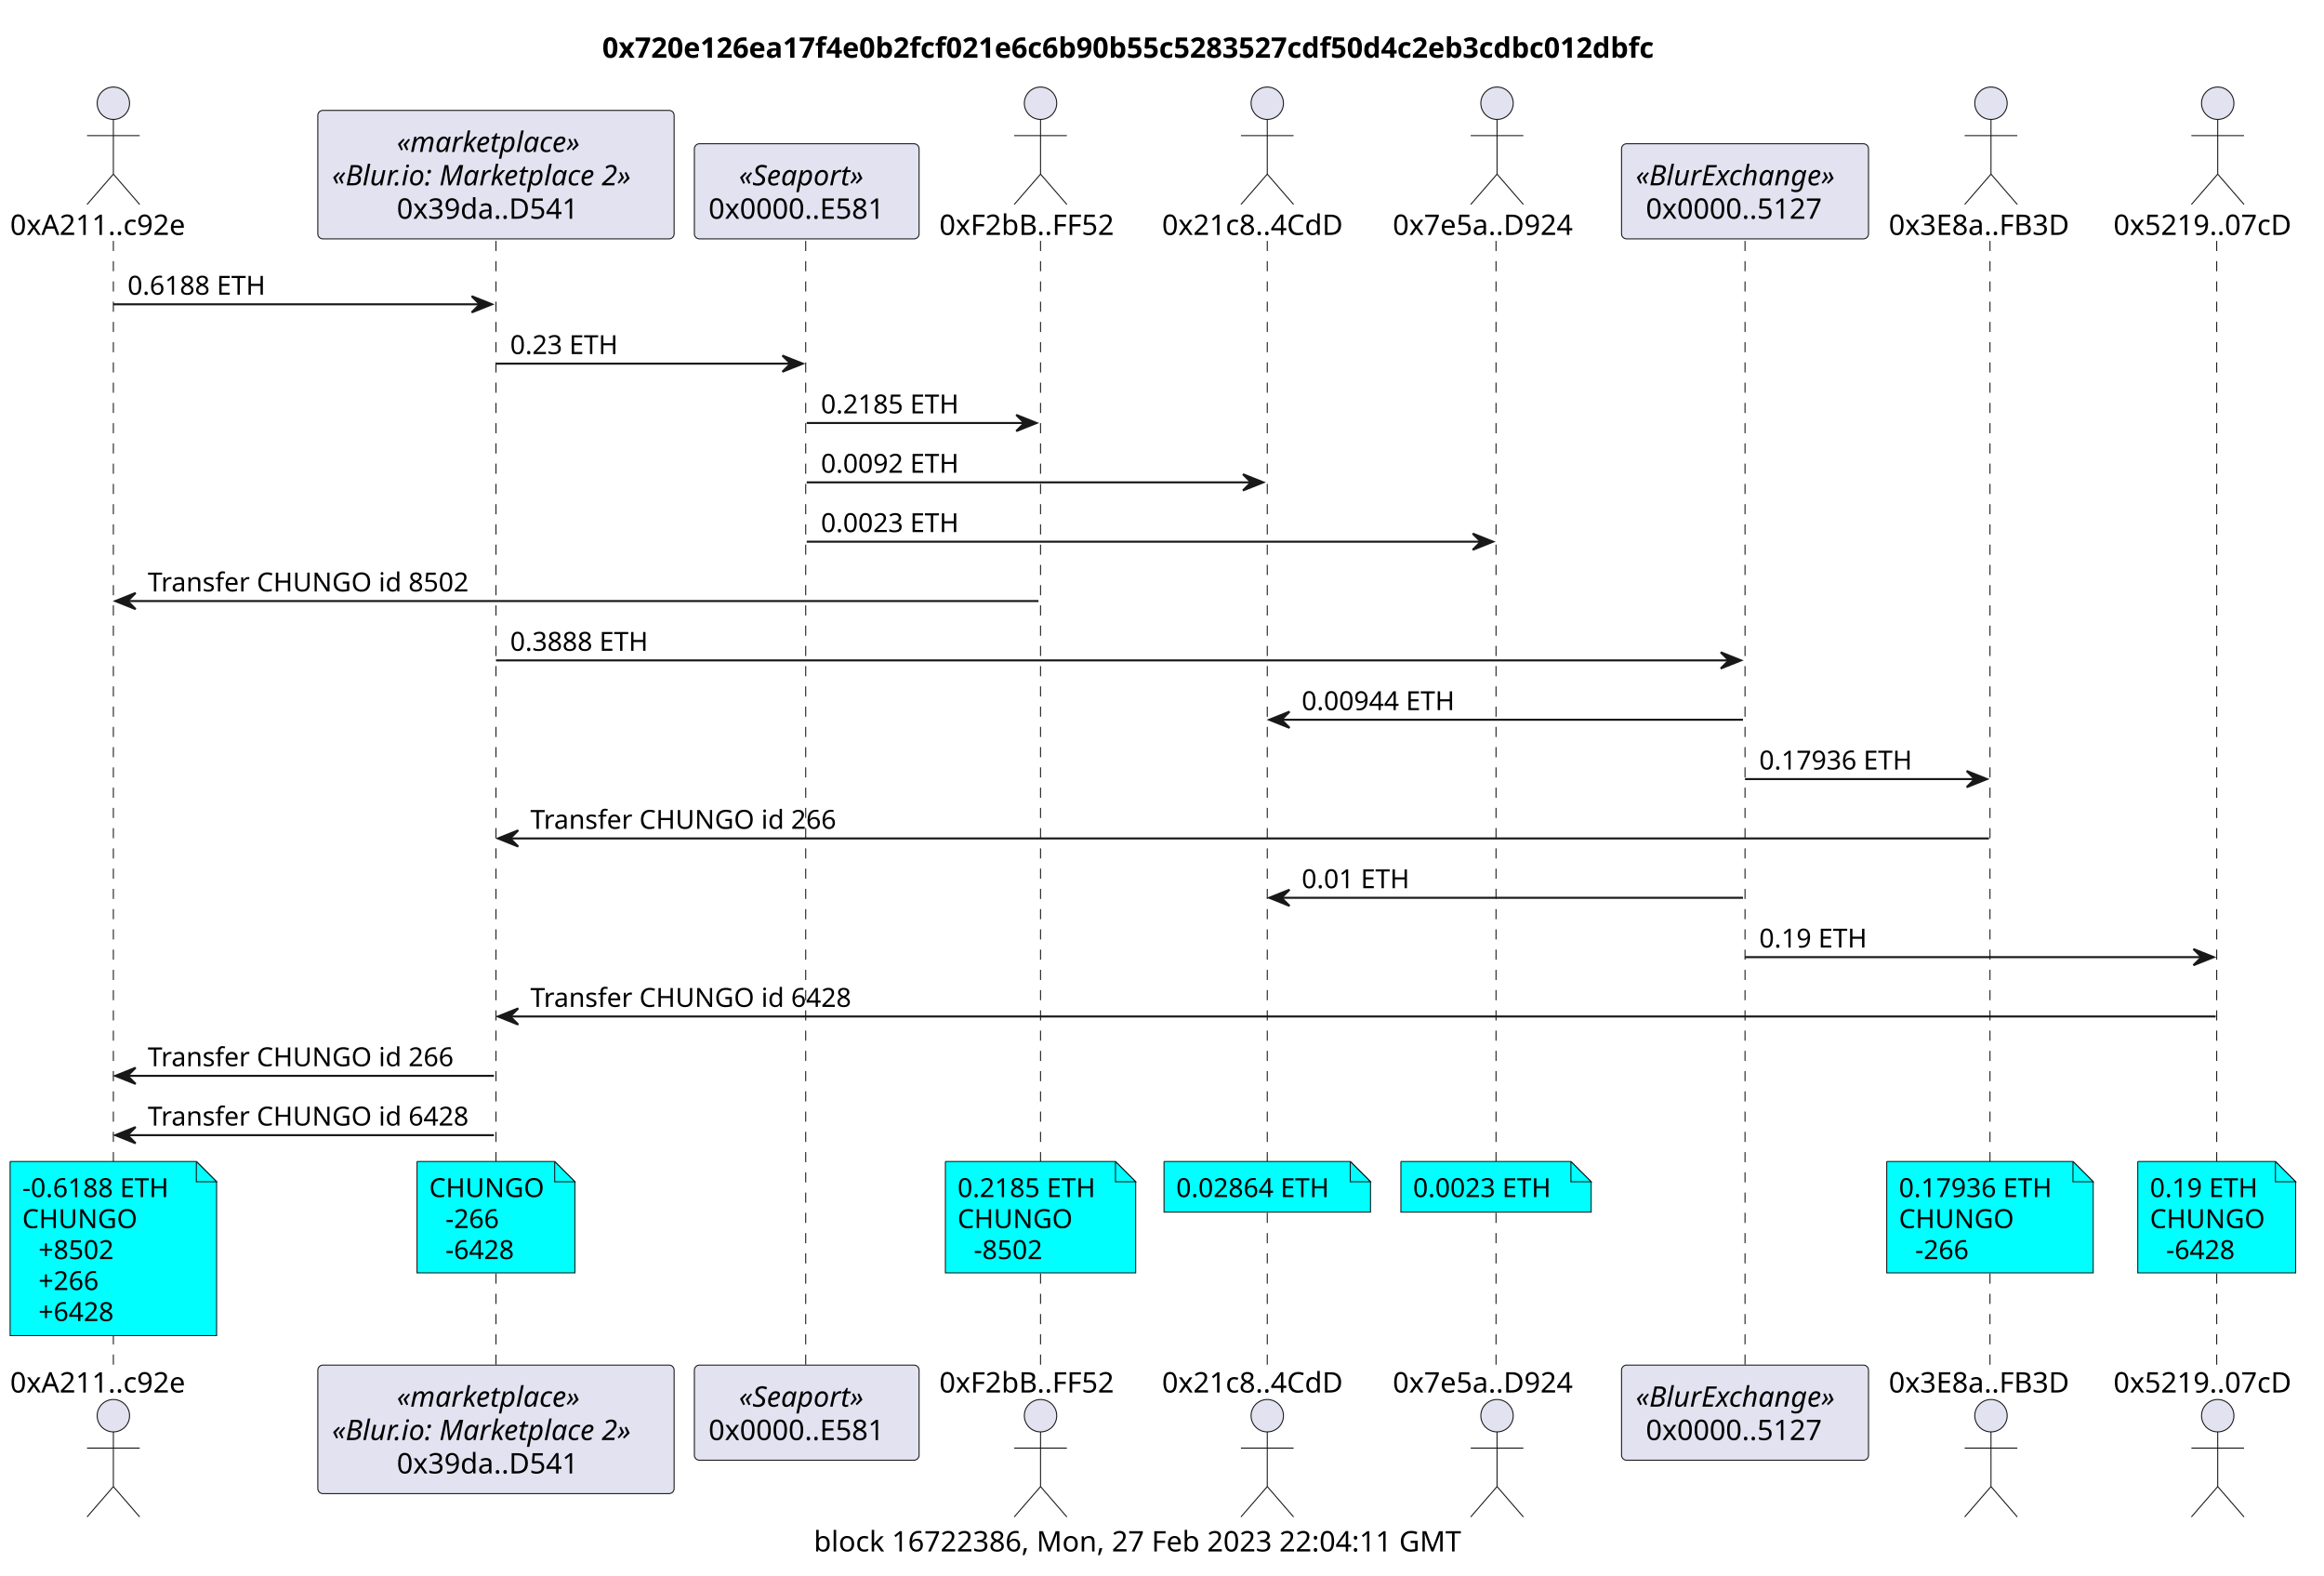
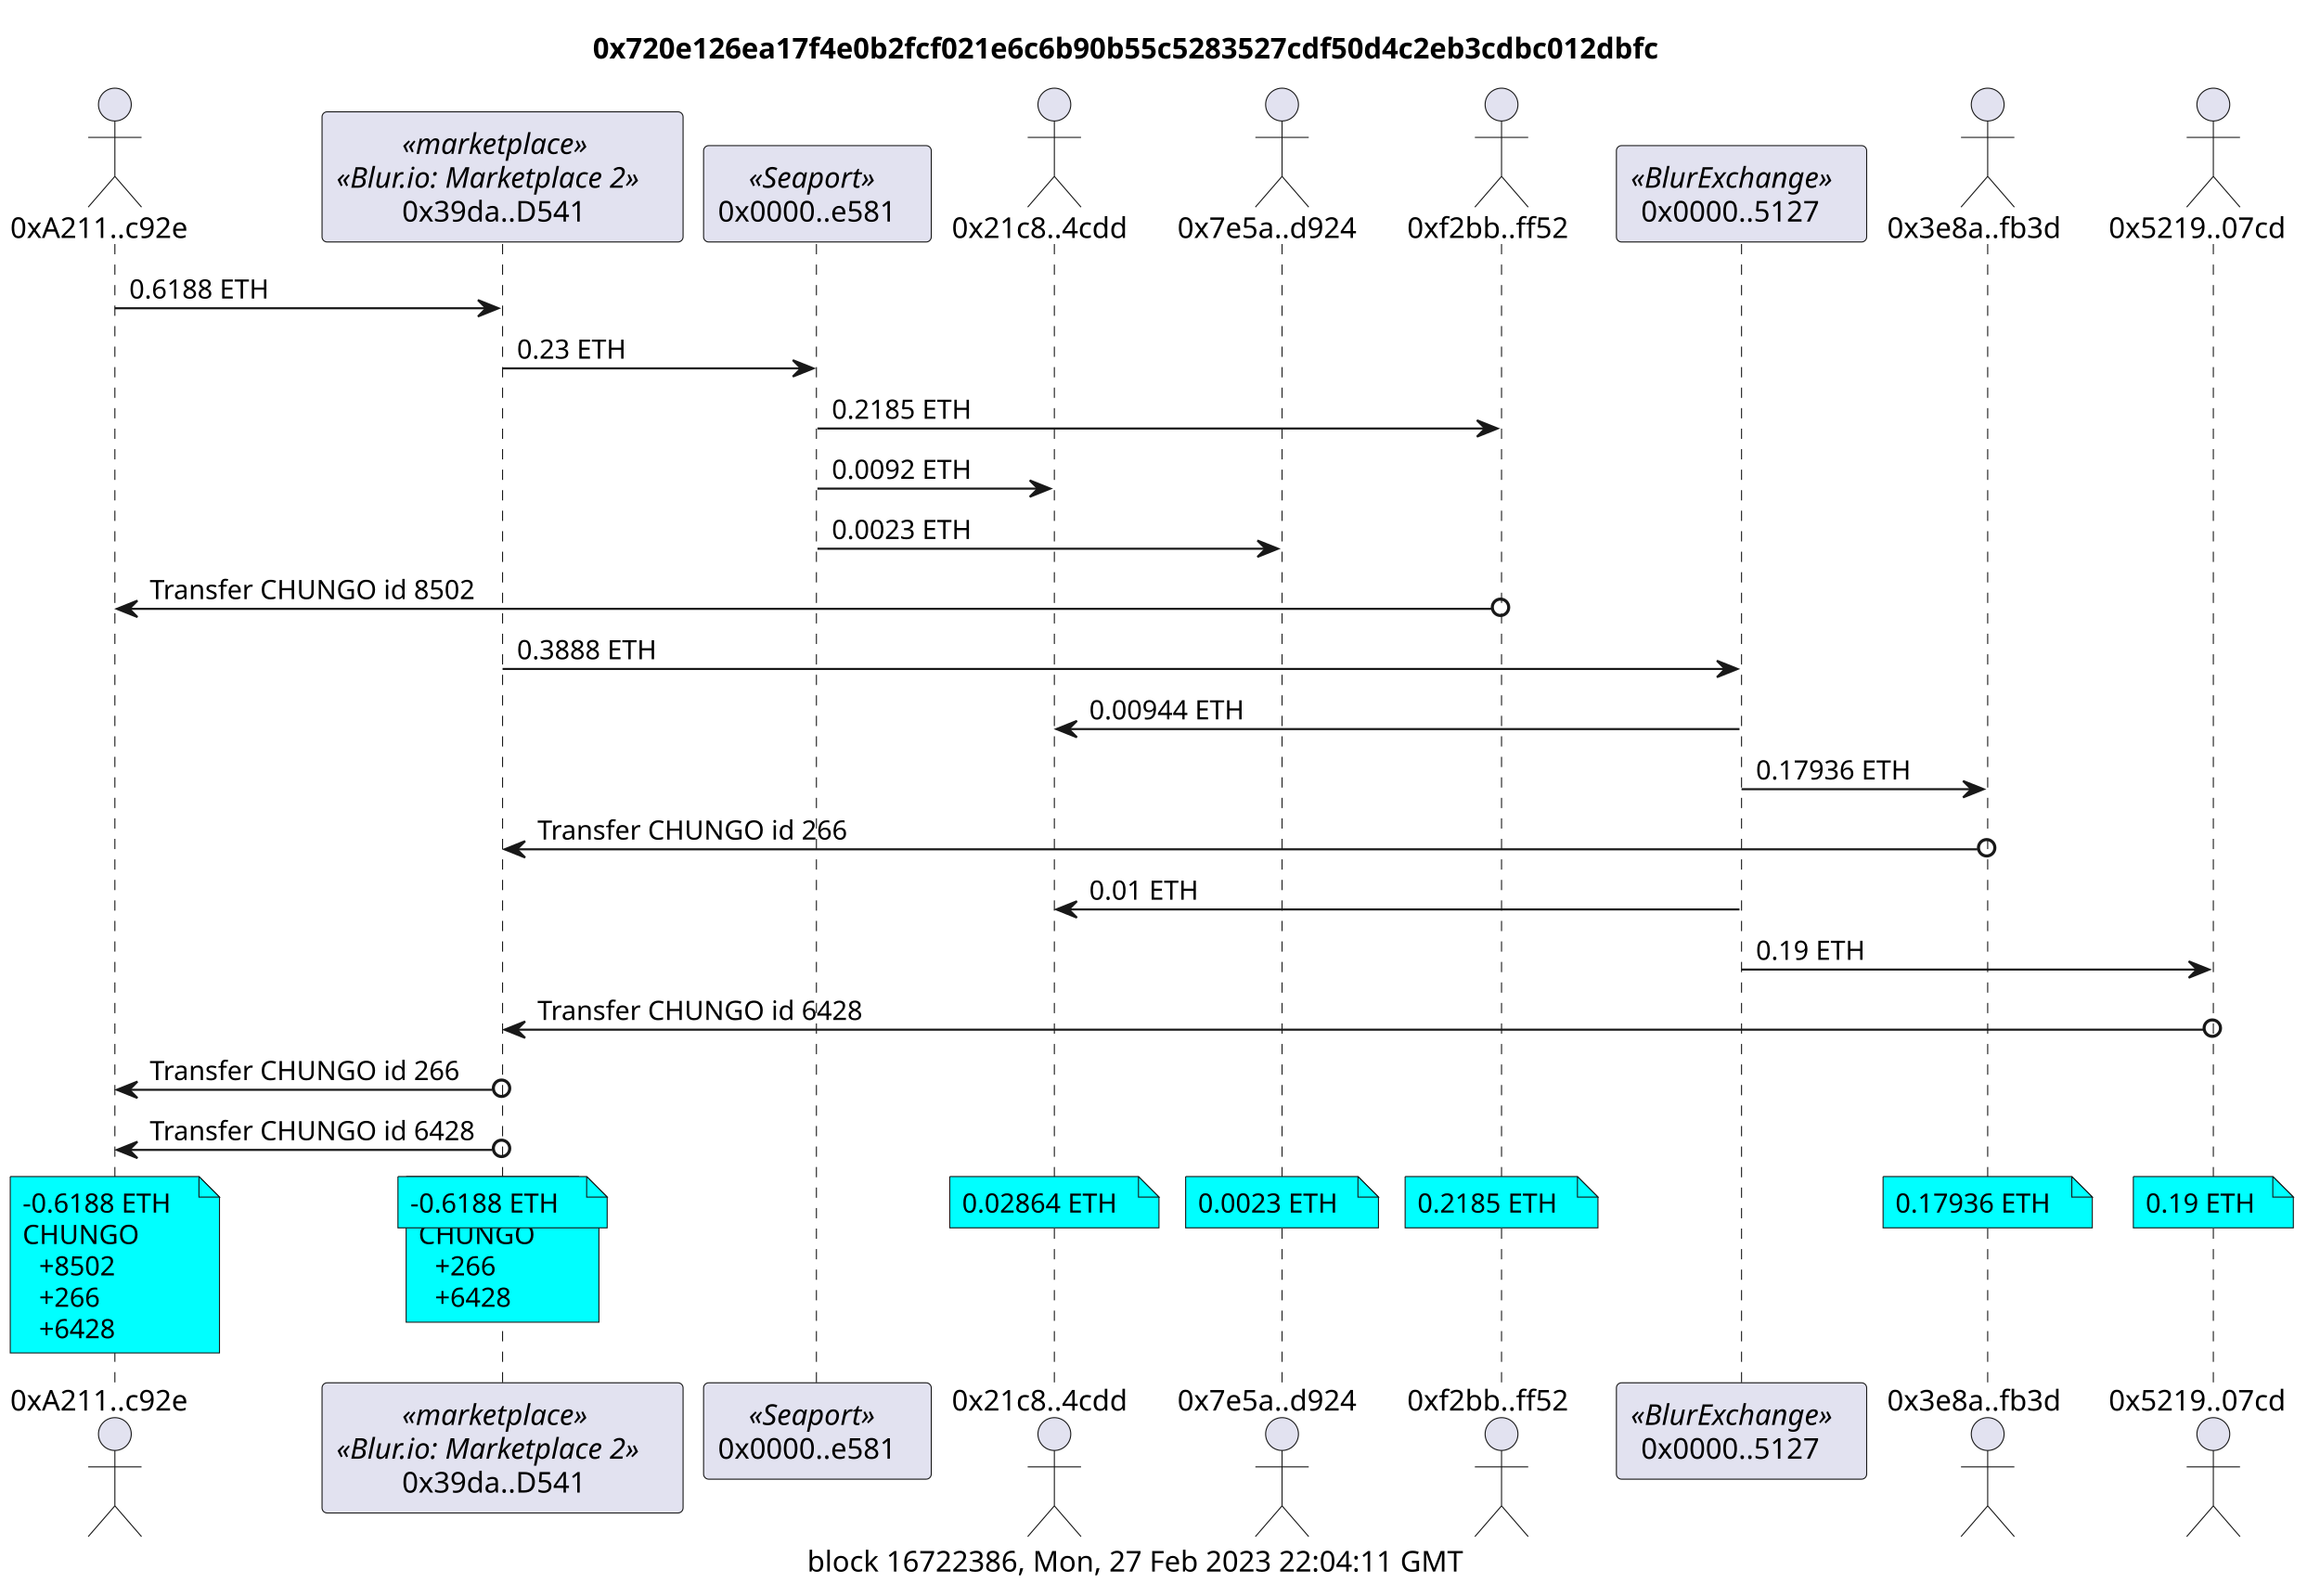
- <svg xmlns="http://www.w3.org/2000/svg" contentStyleType="text/css" height="778px" preserveAspectRatio="none" style="width:1148px;height:778px;background:#FFFFFF;" version="1.1" viewBox="0 0 1148 778" width="1148px" zoomAndPan="magnify">
+ <svg xmlns="http://www.w3.org/2000/svg" contentStyleType="text/css" height="778px" preserveAspectRatio="none" style="width:1131px;height:778px;background:#FFFFFF;" version="1.1" viewBox="0 0 1131 778" width="1131px" zoomAndPan="magnify">
  <defs />
  <g>
-     <text fill="#000000" font-family="sans-serif" font-size="14" font-weight="bold" lengthAdjust="spacing" textLength="556" x="297.5" y="28.535">0x720e126ea17f4e0b2fcf021e6c6b90b55c5283527cdf50d4c2eb3cdbc012dbfc</text>
-     <text fill="#000000" font-family="sans-serif" font-size="14" lengthAdjust="spacing" textLength="347" x="402" y="766.211">block 16722386, Mon, 27 Feb 2023 22:04:11 GMT</text>
+     <text fill="#000000" font-family="sans-serif" font-size="14" font-weight="bold" lengthAdjust="spacing" textLength="556" x="289" y="28.535">0x720e126ea17f4e0b2fcf021e6c6b90b55c5283527cdf50d4c2eb3cdbc012dbfc</text>
+     <text fill="#000000" font-family="sans-serif" font-size="14" lengthAdjust="spacing" textLength="347" x="393.5" y="766.211">block 16722386, Mon, 27 Feb 2023 22:04:11 GMT</text>
    <line style="stroke:#181818;stroke-width:0.5;stroke-dasharray:5.0,5.0;" x1="56" x2="56" y1="118.977" y2="675.188" />
    <line style="stroke:#181818;stroke-width:0.5;stroke-dasharray:5.0,5.0;" x1="245" x2="245" y1="118.977" y2="675.188" />
    <line style="stroke:#181818;stroke-width:0.5;stroke-dasharray:5.0,5.0;" x1="398" x2="398" y1="118.977" y2="675.188" />
    <line style="stroke:#181818;stroke-width:0.5;stroke-dasharray:5.0,5.0;" x1="514" x2="514" y1="118.977" y2="675.188" />
-     <line style="stroke:#181818;stroke-width:0.5;stroke-dasharray:5.0,5.0;" x1="626" x2="626" y1="118.977" y2="675.188" />
-     <line style="stroke:#181818;stroke-width:0.5;stroke-dasharray:5.0,5.0;" x1="739" x2="739" y1="118.977" y2="675.188" />
-     <line style="stroke:#181818;stroke-width:0.5;stroke-dasharray:5.0,5.0;" x1="862" x2="862" y1="118.977" y2="675.188" />
-     <line style="stroke:#181818;stroke-width:0.5;stroke-dasharray:5.0,5.0;" x1="983" x2="983" y1="118.977" y2="675.188" />
-     <line style="stroke:#181818;stroke-width:0.5;stroke-dasharray:5.0,5.0;" x1="1095" x2="1095" y1="118.977" y2="675.188" />
+     <line style="stroke:#181818;stroke-width:0.5;stroke-dasharray:5.0,5.0;" x1="625" x2="625" y1="118.977" y2="675.188" />
+     <line style="stroke:#181818;stroke-width:0.5;stroke-dasharray:5.0,5.0;" x1="732" x2="732" y1="118.977" y2="675.188" />
+     <line style="stroke:#181818;stroke-width:0.5;stroke-dasharray:5.0,5.0;" x1="849" x2="849" y1="118.977" y2="675.188" />
+     <line style="stroke:#181818;stroke-width:0.5;stroke-dasharray:5.0,5.0;" x1="969" x2="969" y1="118.977" y2="675.188" />
+     <line style="stroke:#181818;stroke-width:0.5;stroke-dasharray:5.0,5.0;" x1="1079" x2="1079" y1="118.977" y2="675.188" />
    <text fill="#000000" font-family="sans-serif" font-size="14" lengthAdjust="spacing" textLength="96" x="5" y="116.023">0xA211..c92e</text>
    <ellipse cx="56" cy="50.988" fill="#E2E2F0" rx="8" ry="8" style="stroke:#181818;stroke-width:0.5;" />
    <path d="M56,58.988 L56,85.988 M43,66.988 L69,66.988 M56,85.988 L43,100.988 M56,85.988 L69,100.988 " fill="none" style="stroke:#181818;stroke-width:0.5;" />
    <text fill="#000000" font-family="sans-serif" font-size="14" lengthAdjust="spacing" textLength="96" x="5" y="687.723">0xA211..c92e</text>
    <ellipse cx="56" cy="699.176" fill="#E2E2F0" rx="8" ry="8" style="stroke:#181818;stroke-width:0.5;" />
    <path d="M56,707.176 L56,734.176 M43,715.176 L69,715.176 M56,734.176 L43,749.176 M56,734.176 L69,749.176 " fill="none" style="stroke:#181818;stroke-width:0.5;" />
    <rect fill="#E2E2F0" height="63.465" rx="2.5" ry="2.5" style="stroke:#181818;stroke-width:0.5;" width="176" x="157" y="54.512" />
    <text fill="#000000" font-family="sans-serif" font-size="14" font-style="italic" lengthAdjust="spacing" textLength="98" x="196" y="75.047">«marketplace»</text>
    <text fill="#000000" font-family="sans-serif" font-size="14" font-style="italic" lengthAdjust="spacing" textLength="162" x="164" y="91.535">«Blur.io: Marketplace 2»</text>
    <text fill="#000000" font-family="sans-serif" font-size="14" lengthAdjust="spacing" textLength="98" x="196" y="108.023">0x39da..D541</text>
    <rect fill="#E2E2F0" height="63.465" rx="2.5" ry="2.5" style="stroke:#181818;stroke-width:0.5;" width="176" x="157" y="674.188" />
    <text fill="#000000" font-family="sans-serif" font-size="14" font-style="italic" lengthAdjust="spacing" textLength="98" x="196" y="694.723">«marketplace»</text>
    <text fill="#000000" font-family="sans-serif" font-size="14" font-style="italic" lengthAdjust="spacing" textLength="162" x="164" y="711.211">«Blur.io: Marketplace 2»</text>
    <text fill="#000000" font-family="sans-serif" font-size="14" lengthAdjust="spacing" textLength="98" x="196" y="727.699">0x39da..D541</text>
    <rect fill="#E2E2F0" height="46.977" rx="2.5" ry="2.5" style="stroke:#181818;stroke-width:0.5;" width="111" x="343" y="71" />
    <text fill="#000000" font-family="sans-serif" font-size="14" font-style="italic" lengthAdjust="spacing" textLength="67" x="365" y="91.535">«Seaport»</text>
-     <text fill="#000000" font-family="sans-serif" font-size="14" lengthAdjust="spacing" textLength="97" x="350" y="108.023">0x0000..E581</text>
+     <text fill="#000000" font-family="sans-serif" font-size="14" lengthAdjust="spacing" textLength="97" x="350" y="108.023">0x0000..e581</text>
    <rect fill="#E2E2F0" height="46.977" rx="2.5" ry="2.5" style="stroke:#181818;stroke-width:0.5;" width="111" x="343" y="674.188" />
    <text fill="#000000" font-family="sans-serif" font-size="14" font-style="italic" lengthAdjust="spacing" textLength="67" x="365" y="694.723">«Seaport»</text>
-     <text fill="#000000" font-family="sans-serif" font-size="14" lengthAdjust="spacing" textLength="97" x="350" y="711.211">0x0000..E581</text>
-     <text fill="#000000" font-family="sans-serif" font-size="14" lengthAdjust="spacing" textLength="94" x="464" y="116.023">0xF2bB..FF52</text>
+     <text fill="#000000" font-family="sans-serif" font-size="14" lengthAdjust="spacing" textLength="97" x="350" y="711.211">0x0000..e581</text>
+     <text fill="#000000" font-family="sans-serif" font-size="14" lengthAdjust="spacing" textLength="94" x="464" y="116.023">0x21c8..4cdd</text>
    <ellipse cx="514" cy="50.988" fill="#E2E2F0" rx="8" ry="8" style="stroke:#181818;stroke-width:0.5;" />
    <path d="M514,58.988 L514,85.988 M501,66.988 L527,66.988 M514,85.988 L501,100.988 M514,85.988 L527,100.988 " fill="none" style="stroke:#181818;stroke-width:0.5;" />
-     <text fill="#000000" font-family="sans-serif" font-size="14" lengthAdjust="spacing" textLength="94" x="464" y="687.723">0xF2bB..FF52</text>
+     <text fill="#000000" font-family="sans-serif" font-size="14" lengthAdjust="spacing" textLength="94" x="464" y="687.723">0x21c8..4cdd</text>
    <ellipse cx="514" cy="699.176" fill="#E2E2F0" rx="8" ry="8" style="stroke:#181818;stroke-width:0.5;" />
    <path d="M514,707.176 L514,734.176 M501,715.176 L527,715.176 M514,734.176 L501,749.176 M514,734.176 L527,749.176 " fill="none" style="stroke:#181818;stroke-width:0.5;" />
-     <text fill="#000000" font-family="sans-serif" font-size="14" lengthAdjust="spacing" textLength="98" x="574" y="116.023">0x21c8..4CdD</text>
-     <ellipse cx="626" cy="50.988" fill="#E2E2F0" rx="8" ry="8" style="stroke:#181818;stroke-width:0.5;" />
-     <path d="M626,58.988 L626,85.988 M613,66.988 L639,66.988 M626,85.988 L613,100.988 M626,85.988 L639,100.988 " fill="none" style="stroke:#181818;stroke-width:0.5;" />
-     <text fill="#000000" font-family="sans-serif" font-size="14" lengthAdjust="spacing" textLength="98" x="574" y="687.723">0x21c8..4CdD</text>
-     <ellipse cx="626" cy="699.176" fill="#E2E2F0" rx="8" ry="8" style="stroke:#181818;stroke-width:0.5;" />
-     <path d="M626,707.176 L626,734.176 M613,715.176 L639,715.176 M626,734.176 L613,749.176 M626,734.176 L639,749.176 " fill="none" style="stroke:#181818;stroke-width:0.5;" />
-     <text fill="#000000" font-family="sans-serif" font-size="14" lengthAdjust="spacing" textLength="97" x="688" y="116.023">0x7e5a..D924</text>
-     <ellipse cx="739.5" cy="50.988" fill="#E2E2F0" rx="8" ry="8" style="stroke:#181818;stroke-width:0.5;" />
-     <path d="M739.5,58.988 L739.5,85.988 M726.5,66.988 L752.5,66.988 M739.5,85.988 L726.5,100.988 M739.5,85.988 L752.5,100.988 " fill="none" style="stroke:#181818;stroke-width:0.5;" />
-     <text fill="#000000" font-family="sans-serif" font-size="14" lengthAdjust="spacing" textLength="97" x="688" y="687.723">0x7e5a..D924</text>
-     <ellipse cx="739.5" cy="699.176" fill="#E2E2F0" rx="8" ry="8" style="stroke:#181818;stroke-width:0.5;" />
-     <path d="M739.5,707.176 L739.5,734.176 M726.5,715.176 L752.5,715.176 M739.5,734.176 L726.5,749.176 M739.5,734.176 L752.5,749.176 " fill="none" style="stroke:#181818;stroke-width:0.5;" />
-     <rect fill="#E2E2F0" height="46.977" rx="2.5" ry="2.5" style="stroke:#181818;stroke-width:0.5;" width="122" x="801" y="71" />
-     <text fill="#000000" font-family="sans-serif" font-size="14" font-style="italic" lengthAdjust="spacing" textLength="108" x="808" y="91.535">«BlurExchange»</text>
-     <text fill="#000000" font-family="sans-serif" font-size="14" lengthAdjust="spacing" textLength="98" x="813" y="108.023">0x0000..5127</text>
-     <rect fill="#E2E2F0" height="46.977" rx="2.5" ry="2.5" style="stroke:#181818;stroke-width:0.5;" width="122" x="801" y="674.188" />
-     <text fill="#000000" font-family="sans-serif" font-size="14" font-style="italic" lengthAdjust="spacing" textLength="108" x="808" y="694.723">«BlurExchange»</text>
-     <text fill="#000000" font-family="sans-serif" font-size="14" lengthAdjust="spacing" textLength="98" x="813" y="711.211">0x0000..5127</text>
-     <text fill="#000000" font-family="sans-serif" font-size="14" lengthAdjust="spacing" textLength="95" x="933" y="116.023">0x3E8a..FB3D</text>
-     <ellipse cx="983.5" cy="50.988" fill="#E2E2F0" rx="8" ry="8" style="stroke:#181818;stroke-width:0.5;" />
-     <path d="M983.5,58.988 L983.5,85.988 M970.5,66.988 L996.5,66.988 M983.5,85.988 L970.5,100.988 M983.5,85.988 L996.5,100.988 " fill="none" style="stroke:#181818;stroke-width:0.5;" />
-     <text fill="#000000" font-family="sans-serif" font-size="14" lengthAdjust="spacing" textLength="95" x="933" y="687.723">0x3E8a..FB3D</text>
-     <ellipse cx="983.5" cy="699.176" fill="#E2E2F0" rx="8" ry="8" style="stroke:#181818;stroke-width:0.5;" />
-     <path d="M983.5,707.176 L983.5,734.176 M970.5,715.176 L996.5,715.176 M983.5,734.176 L970.5,749.176 M983.5,734.176 L996.5,749.176 " fill="none" style="stroke:#181818;stroke-width:0.5;" />
-     <text fill="#000000" font-family="sans-serif" font-size="14" lengthAdjust="spacing" textLength="97" x="1044" y="116.023">0x5219..07cD</text>
-     <ellipse cx="1095.5" cy="50.988" fill="#E2E2F0" rx="8" ry="8" style="stroke:#181818;stroke-width:0.5;" />
-     <path d="M1095.5,58.988 L1095.5,85.988 M1082.5,66.988 L1108.5,66.988 M1095.5,85.988 L1082.5,100.988 M1095.5,85.988 L1108.5,100.988 " fill="none" style="stroke:#181818;stroke-width:0.5;" />
-     <text fill="#000000" font-family="sans-serif" font-size="14" lengthAdjust="spacing" textLength="97" x="1044" y="687.723">0x5219..07cD</text>
-     <ellipse cx="1095.5" cy="699.176" fill="#E2E2F0" rx="8" ry="8" style="stroke:#181818;stroke-width:0.5;" />
-     <path d="M1095.5,707.176 L1095.5,734.176 M1082.5,715.176 L1108.5,715.176 M1095.5,734.176 L1082.5,749.176 M1095.5,734.176 L1108.5,749.176 " fill="none" style="stroke:#181818;stroke-width:0.5;" />
+     <text fill="#000000" font-family="sans-serif" font-size="14" lengthAdjust="spacing" textLength="96" x="574" y="116.023">0x7e5a..d924</text>
+     <ellipse cx="625" cy="50.988" fill="#E2E2F0" rx="8" ry="8" style="stroke:#181818;stroke-width:0.5;" />
+     <path d="M625,58.988 L625,85.988 M612,66.988 L638,66.988 M625,85.988 L612,100.988 M625,85.988 L638,100.988 " fill="none" style="stroke:#181818;stroke-width:0.5;" />
+     <text fill="#000000" font-family="sans-serif" font-size="14" lengthAdjust="spacing" textLength="96" x="574" y="687.723">0x7e5a..d924</text>
+     <ellipse cx="625" cy="699.176" fill="#E2E2F0" rx="8" ry="8" style="stroke:#181818;stroke-width:0.5;" />
+     <path d="M625,707.176 L625,734.176 M612,715.176 L638,715.176 M625,734.176 L612,749.176 M625,734.176 L638,749.176 " fill="none" style="stroke:#181818;stroke-width:0.5;" />
+     <text fill="#000000" font-family="sans-serif" font-size="14" lengthAdjust="spacing" textLength="86" x="686" y="116.023">0xf2bb..ff52</text>
+     <ellipse cx="732" cy="50.988" fill="#E2E2F0" rx="8" ry="8" style="stroke:#181818;stroke-width:0.5;" />
+     <path d="M732,58.988 L732,85.988 M719,66.988 L745,66.988 M732,85.988 L719,100.988 M732,85.988 L745,100.988 " fill="none" style="stroke:#181818;stroke-width:0.5;" />
+     <text fill="#000000" font-family="sans-serif" font-size="14" lengthAdjust="spacing" textLength="86" x="686" y="687.723">0xf2bb..ff52</text>
+     <ellipse cx="732" cy="699.176" fill="#E2E2F0" rx="8" ry="8" style="stroke:#181818;stroke-width:0.5;" />
+     <path d="M732,707.176 L732,734.176 M719,715.176 L745,715.176 M732,734.176 L719,749.176 M732,734.176 L745,749.176 " fill="none" style="stroke:#181818;stroke-width:0.5;" />
+     <rect fill="#E2E2F0" height="46.977" rx="2.5" ry="2.5" style="stroke:#181818;stroke-width:0.5;" width="122" x="788" y="71" />
+     <text fill="#000000" font-family="sans-serif" font-size="14" font-style="italic" lengthAdjust="spacing" textLength="108" x="795" y="91.535">«BlurExchange»</text>
+     <text fill="#000000" font-family="sans-serif" font-size="14" lengthAdjust="spacing" textLength="98" x="800" y="108.023">0x0000..5127</text>
+     <rect fill="#E2E2F0" height="46.977" rx="2.5" ry="2.5" style="stroke:#181818;stroke-width:0.5;" width="122" x="788" y="674.188" />
+     <text fill="#000000" font-family="sans-serif" font-size="14" font-style="italic" lengthAdjust="spacing" textLength="108" x="795" y="694.723">«BlurExchange»</text>
+     <text fill="#000000" font-family="sans-serif" font-size="14" lengthAdjust="spacing" textLength="98" x="800" y="711.211">0x0000..5127</text>
+     <text fill="#000000" font-family="sans-serif" font-size="14" lengthAdjust="spacing" textLength="92" x="920" y="116.023">0x3e8a..fb3d</text>
+     <ellipse cx="969" cy="50.988" fill="#E2E2F0" rx="8" ry="8" style="stroke:#181818;stroke-width:0.5;" />
+     <path d="M969,58.988 L969,85.988 M956,66.988 L982,66.988 M969,85.988 L956,100.988 M969,85.988 L982,100.988 " fill="none" style="stroke:#181818;stroke-width:0.5;" />
+     <text fill="#000000" font-family="sans-serif" font-size="14" lengthAdjust="spacing" textLength="92" x="920" y="687.723">0x3e8a..fb3d</text>
+     <ellipse cx="969" cy="699.176" fill="#E2E2F0" rx="8" ry="8" style="stroke:#181818;stroke-width:0.5;" />
+     <path d="M969,707.176 L969,734.176 M956,715.176 L982,715.176 M969,734.176 L956,749.176 M969,734.176 L982,749.176 " fill="none" style="stroke:#181818;stroke-width:0.5;" />
+     <text fill="#000000" font-family="sans-serif" font-size="14" lengthAdjust="spacing" textLength="96" x="1028" y="116.023">0x5219..07cd</text>
+     <ellipse cx="1079" cy="50.988" fill="#E2E2F0" rx="8" ry="8" style="stroke:#181818;stroke-width:0.5;" />
+     <path d="M1079,58.988 L1079,85.988 M1066,66.988 L1092,66.988 M1079,85.988 L1066,100.988 M1079,85.988 L1092,100.988 " fill="none" style="stroke:#181818;stroke-width:0.5;" />
+     <text fill="#000000" font-family="sans-serif" font-size="14" lengthAdjust="spacing" textLength="96" x="1028" y="687.723">0x5219..07cd</text>
+     <ellipse cx="1079" cy="699.176" fill="#E2E2F0" rx="8" ry="8" style="stroke:#181818;stroke-width:0.5;" />
+     <path d="M1079,707.176 L1079,734.176 M1066,715.176 L1092,715.176 M1079,734.176 L1066,749.176 M1079,734.176 L1092,749.176 " fill="none" style="stroke:#181818;stroke-width:0.5;" />
    <polygon fill="#181818" points="233,146.287,243,150.287,233,154.287,237,150.287" style="stroke:#181818;stroke-width:1.0;" />
    <line style="stroke:#181818;stroke-width:1.0;" x1="56" x2="239" y1="150.287" y2="150.287" />
    <text fill="#000000" font-family="sans-serif" font-size="13" lengthAdjust="spacing" textLength="73" x="63" y="145.545">0.6188 ETH</text>
    <polygon fill="#181818" points="386.5,175.598,396.5,179.598,386.5,183.598,390.5,179.598" style="stroke:#181818;stroke-width:1.0;" />
    <line style="stroke:#181818;stroke-width:1.0;" x1="245" x2="392.5" y1="179.598" y2="179.598" />
    <text fill="#000000" font-family="sans-serif" font-size="13" lengthAdjust="spacing" textLength="57" x="252" y="174.856">0.23 ETH</text>
-     <polygon fill="#181818" points="502,204.908,512,208.908,502,212.908,506,208.908" style="stroke:#181818;stroke-width:1.0;" />
-     <line style="stroke:#181818;stroke-width:1.0;" x1="398.5" x2="508" y1="208.908" y2="208.908" />
+     <polygon fill="#181818" points="720,204.908,730,208.908,720,212.908,724,208.908" style="stroke:#181818;stroke-width:1.0;" />
+     <line style="stroke:#181818;stroke-width:1.0;" x1="398.5" x2="726" y1="208.908" y2="208.908" />
    <text fill="#000000" font-family="sans-serif" font-size="13" lengthAdjust="spacing" textLength="73" x="405.5" y="204.166">0.2185 ETH</text>
-     <polygon fill="#181818" points="614,234.219,624,238.219,614,242.219,618,238.219" style="stroke:#181818;stroke-width:1.0;" />
-     <line style="stroke:#181818;stroke-width:1.0;" x1="398.5" x2="620" y1="238.219" y2="238.219" />
+     <polygon fill="#181818" points="502,234.219,512,238.219,502,242.219,506,238.219" style="stroke:#181818;stroke-width:1.0;" />
+     <line style="stroke:#181818;stroke-width:1.0;" x1="398.5" x2="508" y1="238.219" y2="238.219" />
    <text fill="#000000" font-family="sans-serif" font-size="13" lengthAdjust="spacing" textLength="73" x="405.5" y="233.477">0.0092 ETH</text>
-     <polygon fill="#181818" points="727.5,263.529,737.5,267.529,727.5,271.529,731.5,267.529" style="stroke:#181818;stroke-width:1.0;" />
-     <line style="stroke:#181818;stroke-width:1.0;" x1="398.5" x2="733.5" y1="267.529" y2="267.529" />
+     <polygon fill="#181818" points="613,263.529,623,267.529,613,271.529,617,267.529" style="stroke:#181818;stroke-width:1.0;" />
+     <line style="stroke:#181818;stroke-width:1.0;" x1="398.5" x2="619" y1="267.529" y2="267.529" />
    <text fill="#000000" font-family="sans-serif" font-size="13" lengthAdjust="spacing" textLength="73" x="405.5" y="262.787">0.0023 ETH</text>
    <polygon fill="#181818" points="67,292.84,57,296.84,67,300.84,63,296.84" style="stroke:#181818;stroke-width:1.0;" />
-     <line style="stroke:#181818;stroke-width:1.0;" x1="61" x2="513" y1="296.84" y2="296.84" />
+     <ellipse cx="731.5" cy="296.09" fill="none" rx="4" ry="4" style="stroke:#181818;stroke-width:1.5;" />
+     <line style="stroke:#181818;stroke-width:1.0;" x1="61" x2="727" y1="296.84" y2="296.84" />
    <text fill="#000000" font-family="sans-serif" font-size="13" lengthAdjust="spacing" textLength="165" x="73" y="292.098">Transfer CHUNGO id 8502</text>
-     <polygon fill="#181818" points="850,322.15,860,326.15,850,330.15,854,326.15" style="stroke:#181818;stroke-width:1.0;" />
-     <line style="stroke:#181818;stroke-width:1.0;" x1="245" x2="856" y1="326.15" y2="326.15" />
+     <polygon fill="#181818" points="837,322.15,847,326.15,837,330.15,841,326.15" style="stroke:#181818;stroke-width:1.0;" />
+     <line style="stroke:#181818;stroke-width:1.0;" x1="245" x2="843" y1="326.15" y2="326.15" />
    <text fill="#000000" font-family="sans-serif" font-size="13" lengthAdjust="spacing" textLength="73" x="252" y="321.408">0.3888 ETH</text>
-     <polygon fill="#181818" points="637,351.461,627,355.461,637,359.461,633,355.461" style="stroke:#181818;stroke-width:1.0;" />
-     <line style="stroke:#181818;stroke-width:1.0;" x1="631" x2="861" y1="355.461" y2="355.461" />
-     <text fill="#000000" font-family="sans-serif" font-size="13" lengthAdjust="spacing" textLength="81" x="643" y="350.719">0.00944 ETH</text>
-     <polygon fill="#181818" points="971.5,380.772,981.5,384.772,971.5,388.772,975.5,384.772" style="stroke:#181818;stroke-width:1.0;" />
-     <line style="stroke:#181818;stroke-width:1.0;" x1="862" x2="977.5" y1="384.772" y2="384.772" />
-     <text fill="#000000" font-family="sans-serif" font-size="13" lengthAdjust="spacing" textLength="81" x="869" y="380.029">0.17936 ETH</text>
+     <polygon fill="#181818" points="525,351.461,515,355.461,525,359.461,521,355.461" style="stroke:#181818;stroke-width:1.0;" />
+     <line style="stroke:#181818;stroke-width:1.0;" x1="519" x2="848" y1="355.461" y2="355.461" />
+     <text fill="#000000" font-family="sans-serif" font-size="13" lengthAdjust="spacing" textLength="81" x="531" y="350.719">0.00944 ETH</text>
+     <polygon fill="#181818" points="957,380.772,967,384.772,957,388.772,961,384.772" style="stroke:#181818;stroke-width:1.0;" />
+     <line style="stroke:#181818;stroke-width:1.0;" x1="849" x2="963" y1="384.772" y2="384.772" />
+     <text fill="#000000" font-family="sans-serif" font-size="13" lengthAdjust="spacing" textLength="81" x="856" y="380.029">0.17936 ETH</text>
    <polygon fill="#181818" points="256,410.082,246,414.082,256,418.082,252,414.082" style="stroke:#181818;stroke-width:1.0;" />
-     <line style="stroke:#181818;stroke-width:1.0;" x1="250" x2="982.5" y1="414.082" y2="414.082" />
+     <ellipse cx="968.5" cy="413.332" fill="none" rx="4" ry="4" style="stroke:#181818;stroke-width:1.5;" />
+     <line style="stroke:#181818;stroke-width:1.0;" x1="250" x2="964" y1="414.082" y2="414.082" />
    <text fill="#000000" font-family="sans-serif" font-size="13" lengthAdjust="spacing" textLength="157" x="262" y="409.34">Transfer CHUNGO id 266</text>
-     <polygon fill="#181818" points="637,439.393,627,443.393,637,447.393,633,443.393" style="stroke:#181818;stroke-width:1.0;" />
-     <line style="stroke:#181818;stroke-width:1.0;" x1="631" x2="861" y1="443.393" y2="443.393" />
-     <text fill="#000000" font-family="sans-serif" font-size="13" lengthAdjust="spacing" textLength="57" x="643" y="438.65">0.01 ETH</text>
-     <polygon fill="#181818" points="1083.5,468.703,1093.5,472.703,1083.5,476.703,1087.5,472.703" style="stroke:#181818;stroke-width:1.0;" />
-     <line style="stroke:#181818;stroke-width:1.0;" x1="862" x2="1089.5" y1="472.703" y2="472.703" />
-     <text fill="#000000" font-family="sans-serif" font-size="13" lengthAdjust="spacing" textLength="57" x="869" y="467.961">0.19 ETH</text>
+     <polygon fill="#181818" points="525,439.393,515,443.393,525,447.393,521,443.393" style="stroke:#181818;stroke-width:1.0;" />
+     <line style="stroke:#181818;stroke-width:1.0;" x1="519" x2="848" y1="443.393" y2="443.393" />
+     <text fill="#000000" font-family="sans-serif" font-size="13" lengthAdjust="spacing" textLength="57" x="531" y="438.65">0.01 ETH</text>
+     <polygon fill="#181818" points="1067,468.703,1077,472.703,1067,476.703,1071,472.703" style="stroke:#181818;stroke-width:1.0;" />
+     <line style="stroke:#181818;stroke-width:1.0;" x1="849" x2="1073" y1="472.703" y2="472.703" />
+     <text fill="#000000" font-family="sans-serif" font-size="13" lengthAdjust="spacing" textLength="57" x="856" y="467.961">0.19 ETH</text>
    <polygon fill="#181818" points="256,498.014,246,502.014,256,506.014,252,502.014" style="stroke:#181818;stroke-width:1.0;" />
-     <line style="stroke:#181818;stroke-width:1.0;" x1="250" x2="1094.5" y1="502.014" y2="502.014" />
+     <ellipse cx="1078.5" cy="501.264" fill="none" rx="4" ry="4" style="stroke:#181818;stroke-width:1.5;" />
+     <line style="stroke:#181818;stroke-width:1.0;" x1="250" x2="1074" y1="502.014" y2="502.014" />
    <text fill="#000000" font-family="sans-serif" font-size="13" lengthAdjust="spacing" textLength="165" x="262" y="497.272">Transfer CHUNGO id 6428</text>
    <polygon fill="#181818" points="67,527.324,57,531.324,67,535.324,63,531.324" style="stroke:#181818;stroke-width:1.0;" />
-     <line style="stroke:#181818;stroke-width:1.0;" x1="61" x2="244" y1="531.324" y2="531.324" />
+     <ellipse cx="244.5" cy="530.574" fill="none" rx="4" ry="4" style="stroke:#181818;stroke-width:1.5;" />
+     <line style="stroke:#181818;stroke-width:1.0;" x1="61" x2="240" y1="531.324" y2="531.324" />
    <text fill="#000000" font-family="sans-serif" font-size="13" lengthAdjust="spacing" textLength="157" x="73" y="526.582">Transfer CHUNGO id 266</text>
    <polygon fill="#181818" points="67,556.635,57,560.635,67,564.635,63,560.635" style="stroke:#181818;stroke-width:1.0;" />
-     <line style="stroke:#181818;stroke-width:1.0;" x1="61" x2="244" y1="560.635" y2="560.635" />
+     <ellipse cx="244.5" cy="559.885" fill="none" rx="4" ry="4" style="stroke:#181818;stroke-width:1.5;" />
+     <line style="stroke:#181818;stroke-width:1.0;" x1="61" x2="240" y1="560.635" y2="560.635" />
    <text fill="#000000" font-family="sans-serif" font-size="13" lengthAdjust="spacing" textLength="165" x="73" y="555.893">Transfer CHUNGO id 6428</text>
    <path d="M5,573.635 L5,659.635 L107,659.635 L107,583.635 L97,573.635 L5,573.635 " fill="#00FFFF" style="stroke:#181818;stroke-width:0.5;" />
    <path d="M97,573.635 L97,583.635 L107,583.635 L97,573.635 " fill="#00FFFF" style="stroke:#181818;stroke-width:0.5;" />
    <text fill="#000000" font-family="sans-serif" font-size="13" lengthAdjust="spacing" textLength="81" x="11" y="591.203">-0.6188 ETH</text>
    <text fill="#000000" font-family="sans-serif" font-size="13" lengthAdjust="spacing" textLength="57" x="11" y="606.514">CHUNGO</text>
    <text fill="#000000" font-family="sans-serif" font-size="13" lengthAdjust="spacing" textLength="42" x="19" y="621.824">+8502</text>
    <text fill="#000000" font-family="sans-serif" font-size="13" lengthAdjust="spacing" textLength="34" x="19" y="637.135">+266</text>
    <text fill="#000000" font-family="sans-serif" font-size="13" lengthAdjust="spacing" textLength="42" x="19" y="652.445">+6428</text>
-     <path d="M206,573.635 L206,628.635 L284,628.635 L284,583.635 L274,573.635 L206,573.635 " fill="#00FFFF" style="stroke:#181818;stroke-width:0.5;" />
-     <path d="M274,573.635 L274,583.635 L284,583.635 L274,573.635 " fill="#00FFFF" style="stroke:#181818;stroke-width:0.5;" />
-     <text fill="#000000" font-family="sans-serif" font-size="13" lengthAdjust="spacing" textLength="57" x="212" y="591.203">CHUNGO</text>
-     <text fill="#000000" font-family="sans-serif" font-size="13" lengthAdjust="spacing" textLength="32" x="220" y="606.514">-266</text>
-     <text fill="#000000" font-family="sans-serif" font-size="13" lengthAdjust="spacing" textLength="40" x="220" y="621.824">-6428</text>
-     <path d="M467,573.635 L467,628.635 L561,628.635 L561,583.635 L551,573.635 L467,573.635 " fill="#00FFFF" style="stroke:#181818;stroke-width:0.5;" />
-     <path d="M551,573.635 L551,583.635 L561,583.635 L551,573.635 " fill="#00FFFF" style="stroke:#181818;stroke-width:0.5;" />
-     <text fill="#000000" font-family="sans-serif" font-size="13" lengthAdjust="spacing" textLength="73" x="473" y="591.203">0.2185 ETH</text>
-     <text fill="#000000" font-family="sans-serif" font-size="13" lengthAdjust="spacing" textLength="57" x="473" y="606.514">CHUNGO</text>
-     <text fill="#000000" font-family="sans-serif" font-size="13" lengthAdjust="spacing" textLength="40" x="481" y="621.824">-8502</text>
-     <path d="M575,573.635 L575,598.635 L677,598.635 L677,583.635 L667,573.635 L575,573.635 " fill="#00FFFF" style="stroke:#181818;stroke-width:0.5;" />
-     <path d="M667,573.635 L667,583.635 L677,583.635 L667,573.635 " fill="#00FFFF" style="stroke:#181818;stroke-width:0.5;" />
-     <text fill="#000000" font-family="sans-serif" font-size="13" lengthAdjust="spacing" textLength="81" x="581" y="591.203">0.02864 ETH</text>
-     <path d="M692,573.635 L692,598.635 L786,598.635 L786,583.635 L776,573.635 L692,573.635 " fill="#00FFFF" style="stroke:#181818;stroke-width:0.5;" />
-     <path d="M776,573.635 L776,583.635 L786,583.635 L776,573.635 " fill="#00FFFF" style="stroke:#181818;stroke-width:0.5;" />
-     <text fill="#000000" font-family="sans-serif" font-size="13" lengthAdjust="spacing" textLength="73" x="698" y="591.203">0.0023 ETH</text>
-     <path d="M932,573.635 L932,628.635 L1034,628.635 L1034,583.635 L1024,573.635 L932,573.635 " fill="#00FFFF" style="stroke:#181818;stroke-width:0.5;" />
-     <path d="M1024,573.635 L1024,583.635 L1034,583.635 L1024,573.635 " fill="#00FFFF" style="stroke:#181818;stroke-width:0.5;" />
-     <text fill="#000000" font-family="sans-serif" font-size="13" lengthAdjust="spacing" textLength="81" x="938" y="591.203">0.17936 ETH</text>
-     <text fill="#000000" font-family="sans-serif" font-size="13" lengthAdjust="spacing" textLength="57" x="938" y="606.514">CHUNGO</text>
-     <text fill="#000000" font-family="sans-serif" font-size="13" lengthAdjust="spacing" textLength="32" x="946" y="621.824">-266</text>
-     <path d="M1056,573.635 L1056,628.635 L1134,628.635 L1134,583.635 L1124,573.635 L1056,573.635 " fill="#00FFFF" style="stroke:#181818;stroke-width:0.5;" />
-     <path d="M1124,573.635 L1124,583.635 L1134,583.635 L1124,573.635 " fill="#00FFFF" style="stroke:#181818;stroke-width:0.5;" />
-     <text fill="#000000" font-family="sans-serif" font-size="13" lengthAdjust="spacing" textLength="57" x="1062" y="591.203">0.19 ETH</text>
-     <text fill="#000000" font-family="sans-serif" font-size="13" lengthAdjust="spacing" textLength="57" x="1062" y="606.514">CHUNGO</text>
-     <text fill="#000000" font-family="sans-serif" font-size="13" lengthAdjust="spacing" textLength="40" x="1070" y="621.824">-6428</text>
+     <path d="M198,573.635 L198,644.635 L292,644.635 L292,583.635 L282,573.635 L198,573.635 " fill="#00FFFF" style="stroke:#181818;stroke-width:0.5;" />
+     <path d="M282,573.635 L282,583.635 L292,583.635 L282,573.635 " fill="#00FFFF" style="stroke:#181818;stroke-width:0.5;" />
+     <text fill="#000000" font-family="sans-serif" font-size="13" lengthAdjust="spacing" textLength="73" x="204" y="591.203">0.6188 ETH</text>
+     <text fill="#000000" font-family="sans-serif" font-size="13" lengthAdjust="spacing" textLength="57" x="204" y="606.514">CHUNGO</text>
+     <text fill="#000000" font-family="sans-serif" font-size="13" lengthAdjust="spacing" textLength="34" x="212" y="621.824">+266</text>
+     <text fill="#000000" font-family="sans-serif" font-size="13" lengthAdjust="spacing" textLength="42" x="212" y="637.135">+6428</text>
+     <path d="M194,573.635 L194,598.635 L296,598.635 L296,583.635 L286,573.635 L194,573.635 " fill="#00FFFF" style="stroke:#181818;stroke-width:0.5;" />
+     <path d="M286,573.635 L286,583.635 L296,583.635 L286,573.635 " fill="#00FFFF" style="stroke:#181818;stroke-width:0.5;" />
+     <text fill="#000000" font-family="sans-serif" font-size="13" lengthAdjust="spacing" textLength="81" x="200" y="591.203">-0.6188 ETH</text>
+     <path d="M685,573.635 L685,598.635 L779,598.635 L779,583.635 L769,573.635 L685,573.635 " fill="#00FFFF" style="stroke:#181818;stroke-width:0.5;" />
+     <path d="M769,573.635 L769,583.635 L779,583.635 L769,573.635 " fill="#00FFFF" style="stroke:#181818;stroke-width:0.5;" />
+     <text fill="#000000" font-family="sans-serif" font-size="13" lengthAdjust="spacing" textLength="73" x="691" y="591.203">0.2185 ETH</text>
+     <path d="M463,573.635 L463,598.635 L565,598.635 L565,583.635 L555,573.635 L463,573.635 " fill="#00FFFF" style="stroke:#181818;stroke-width:0.5;" />
+     <path d="M555,573.635 L555,583.635 L565,583.635 L555,573.635 " fill="#00FFFF" style="stroke:#181818;stroke-width:0.5;" />
+     <text fill="#000000" font-family="sans-serif" font-size="13" lengthAdjust="spacing" textLength="81" x="469" y="591.203">0.02864 ETH</text>
+     <path d="M578,573.635 L578,598.635 L672,598.635 L672,583.635 L662,573.635 L578,573.635 " fill="#00FFFF" style="stroke:#181818;stroke-width:0.5;" />
+     <path d="M662,573.635 L662,583.635 L672,583.635 L662,573.635 " fill="#00FFFF" style="stroke:#181818;stroke-width:0.5;" />
+     <text fill="#000000" font-family="sans-serif" font-size="13" lengthAdjust="spacing" textLength="73" x="584" y="591.203">0.0023 ETH</text>
+     <path d="M918,573.635 L918,598.635 L1020,598.635 L1020,583.635 L1010,573.635 L918,573.635 " fill="#00FFFF" style="stroke:#181818;stroke-width:0.5;" />
+     <path d="M1010,573.635 L1010,583.635 L1020,583.635 L1010,573.635 " fill="#00FFFF" style="stroke:#181818;stroke-width:0.5;" />
+     <text fill="#000000" font-family="sans-serif" font-size="13" lengthAdjust="spacing" textLength="81" x="924" y="591.203">0.17936 ETH</text>
+     <path d="M1040,573.635 L1040,598.635 L1118,598.635 L1118,583.635 L1108,573.635 L1040,573.635 " fill="#00FFFF" style="stroke:#181818;stroke-width:0.5;" />
+     <path d="M1108,573.635 L1108,583.635 L1118,583.635 L1108,573.635 " fill="#00FFFF" style="stroke:#181818;stroke-width:0.5;" />
+     <text fill="#000000" font-family="sans-serif" font-size="13" lengthAdjust="spacing" textLength="57" x="1046" y="591.203">0.19 ETH</text>
  </g>
</svg>
